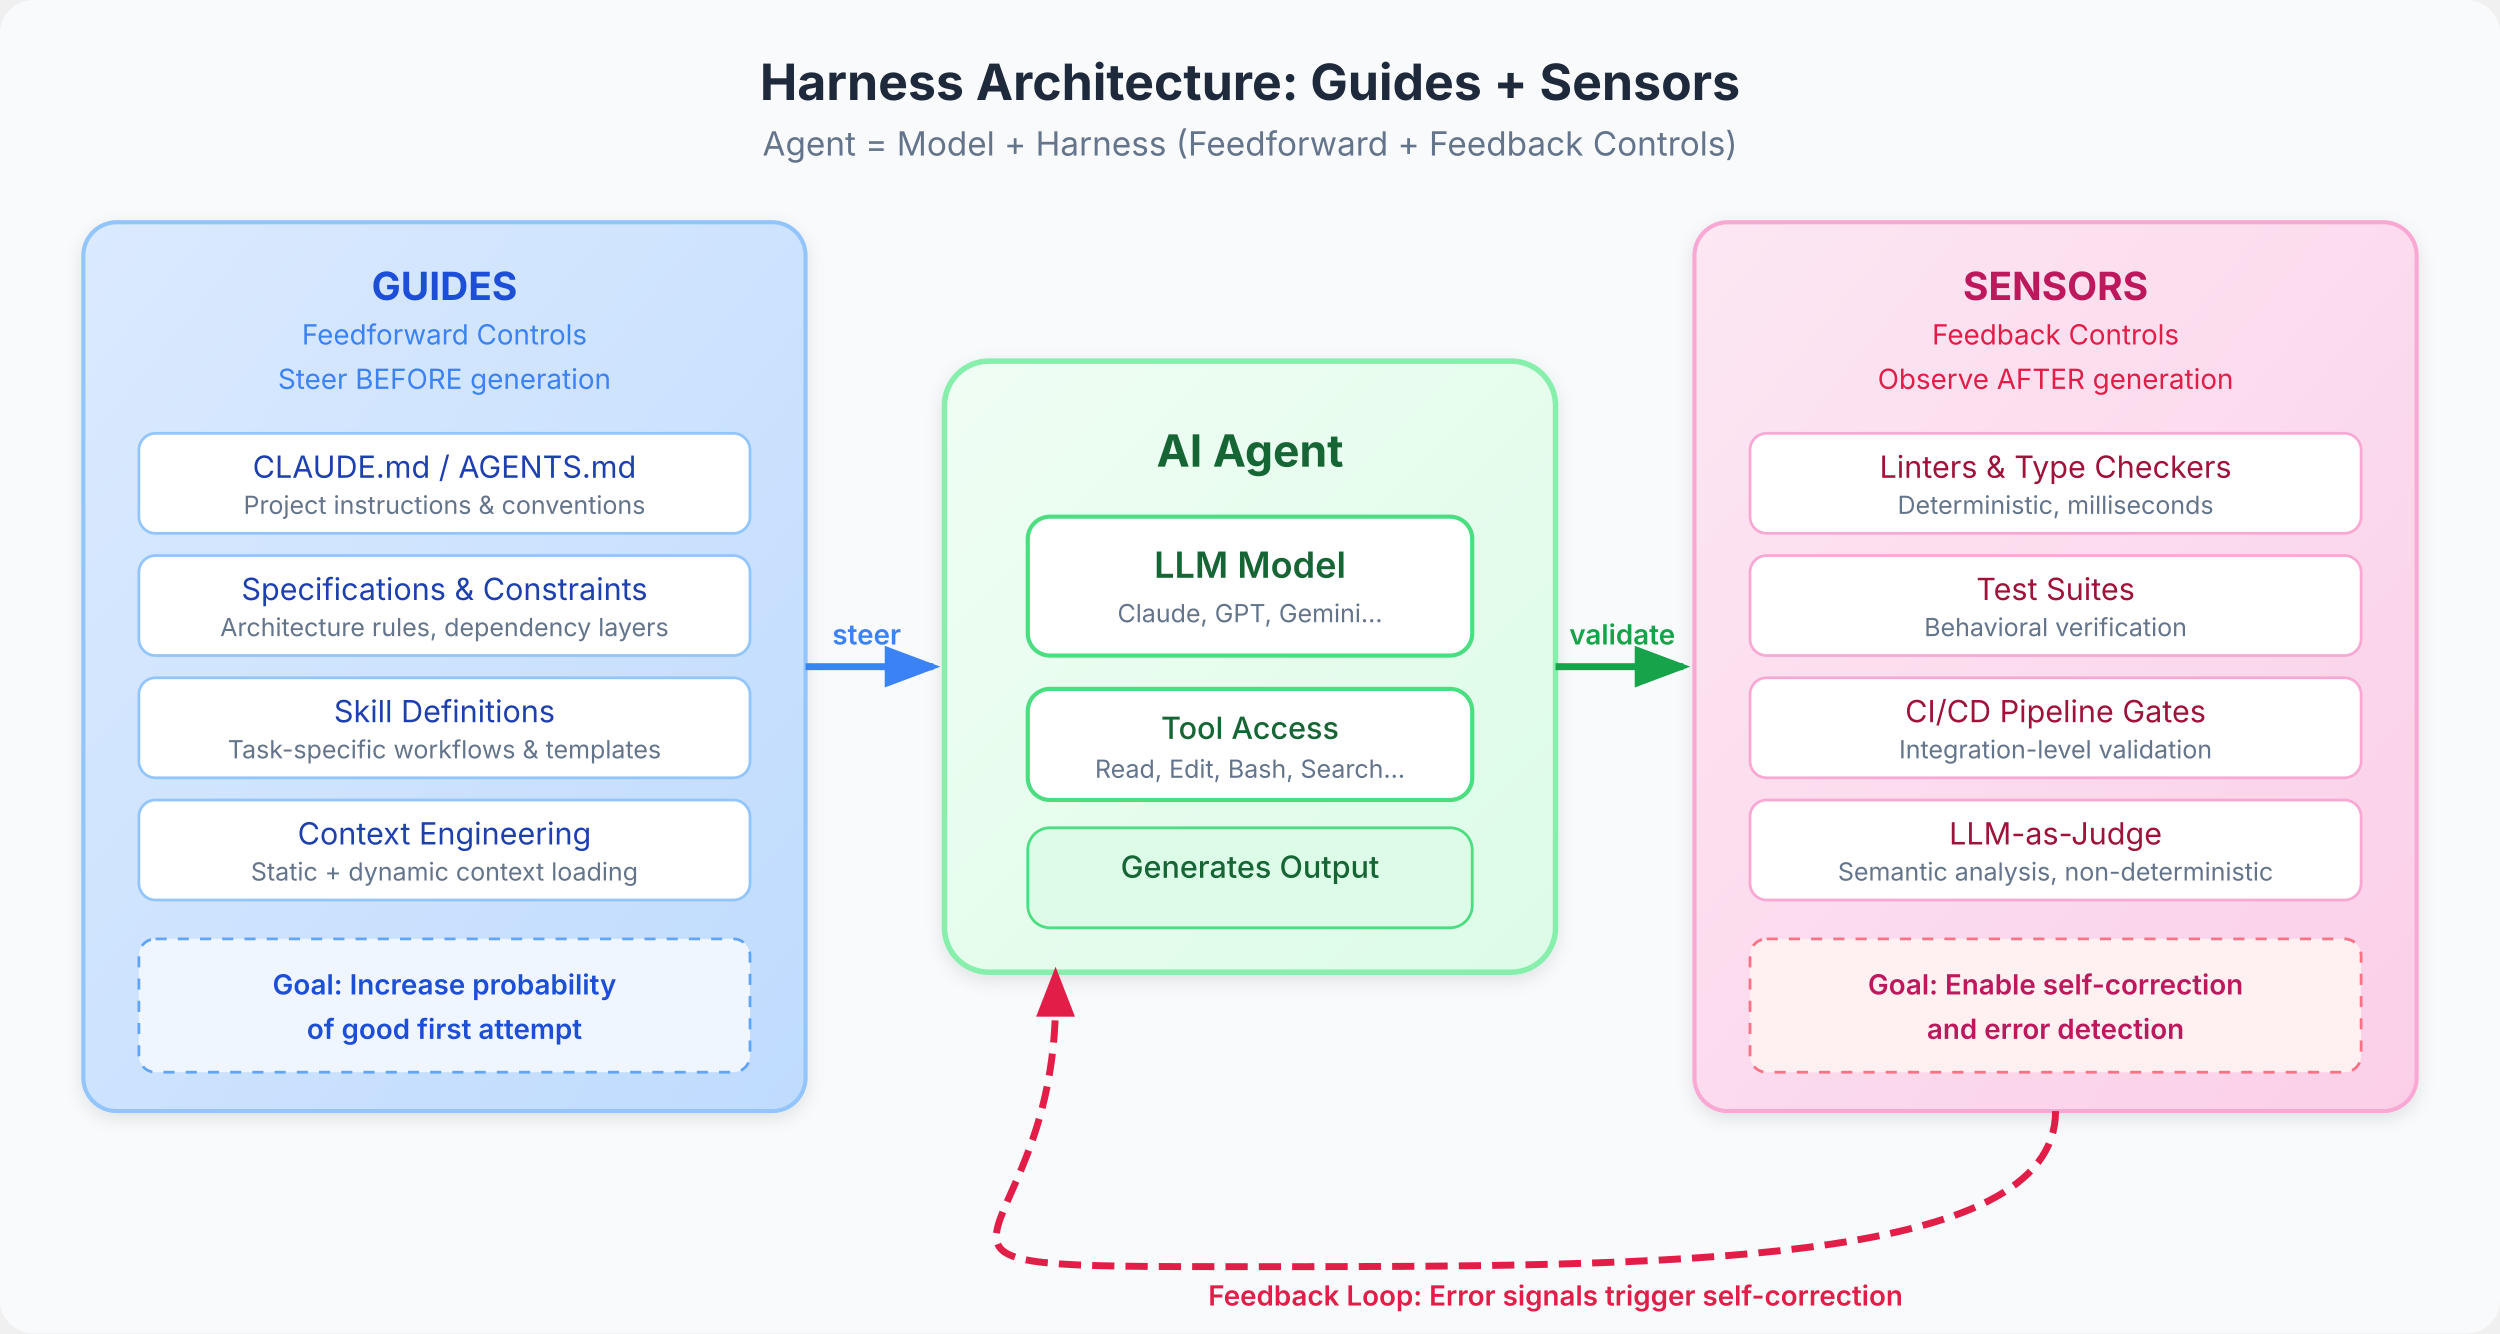
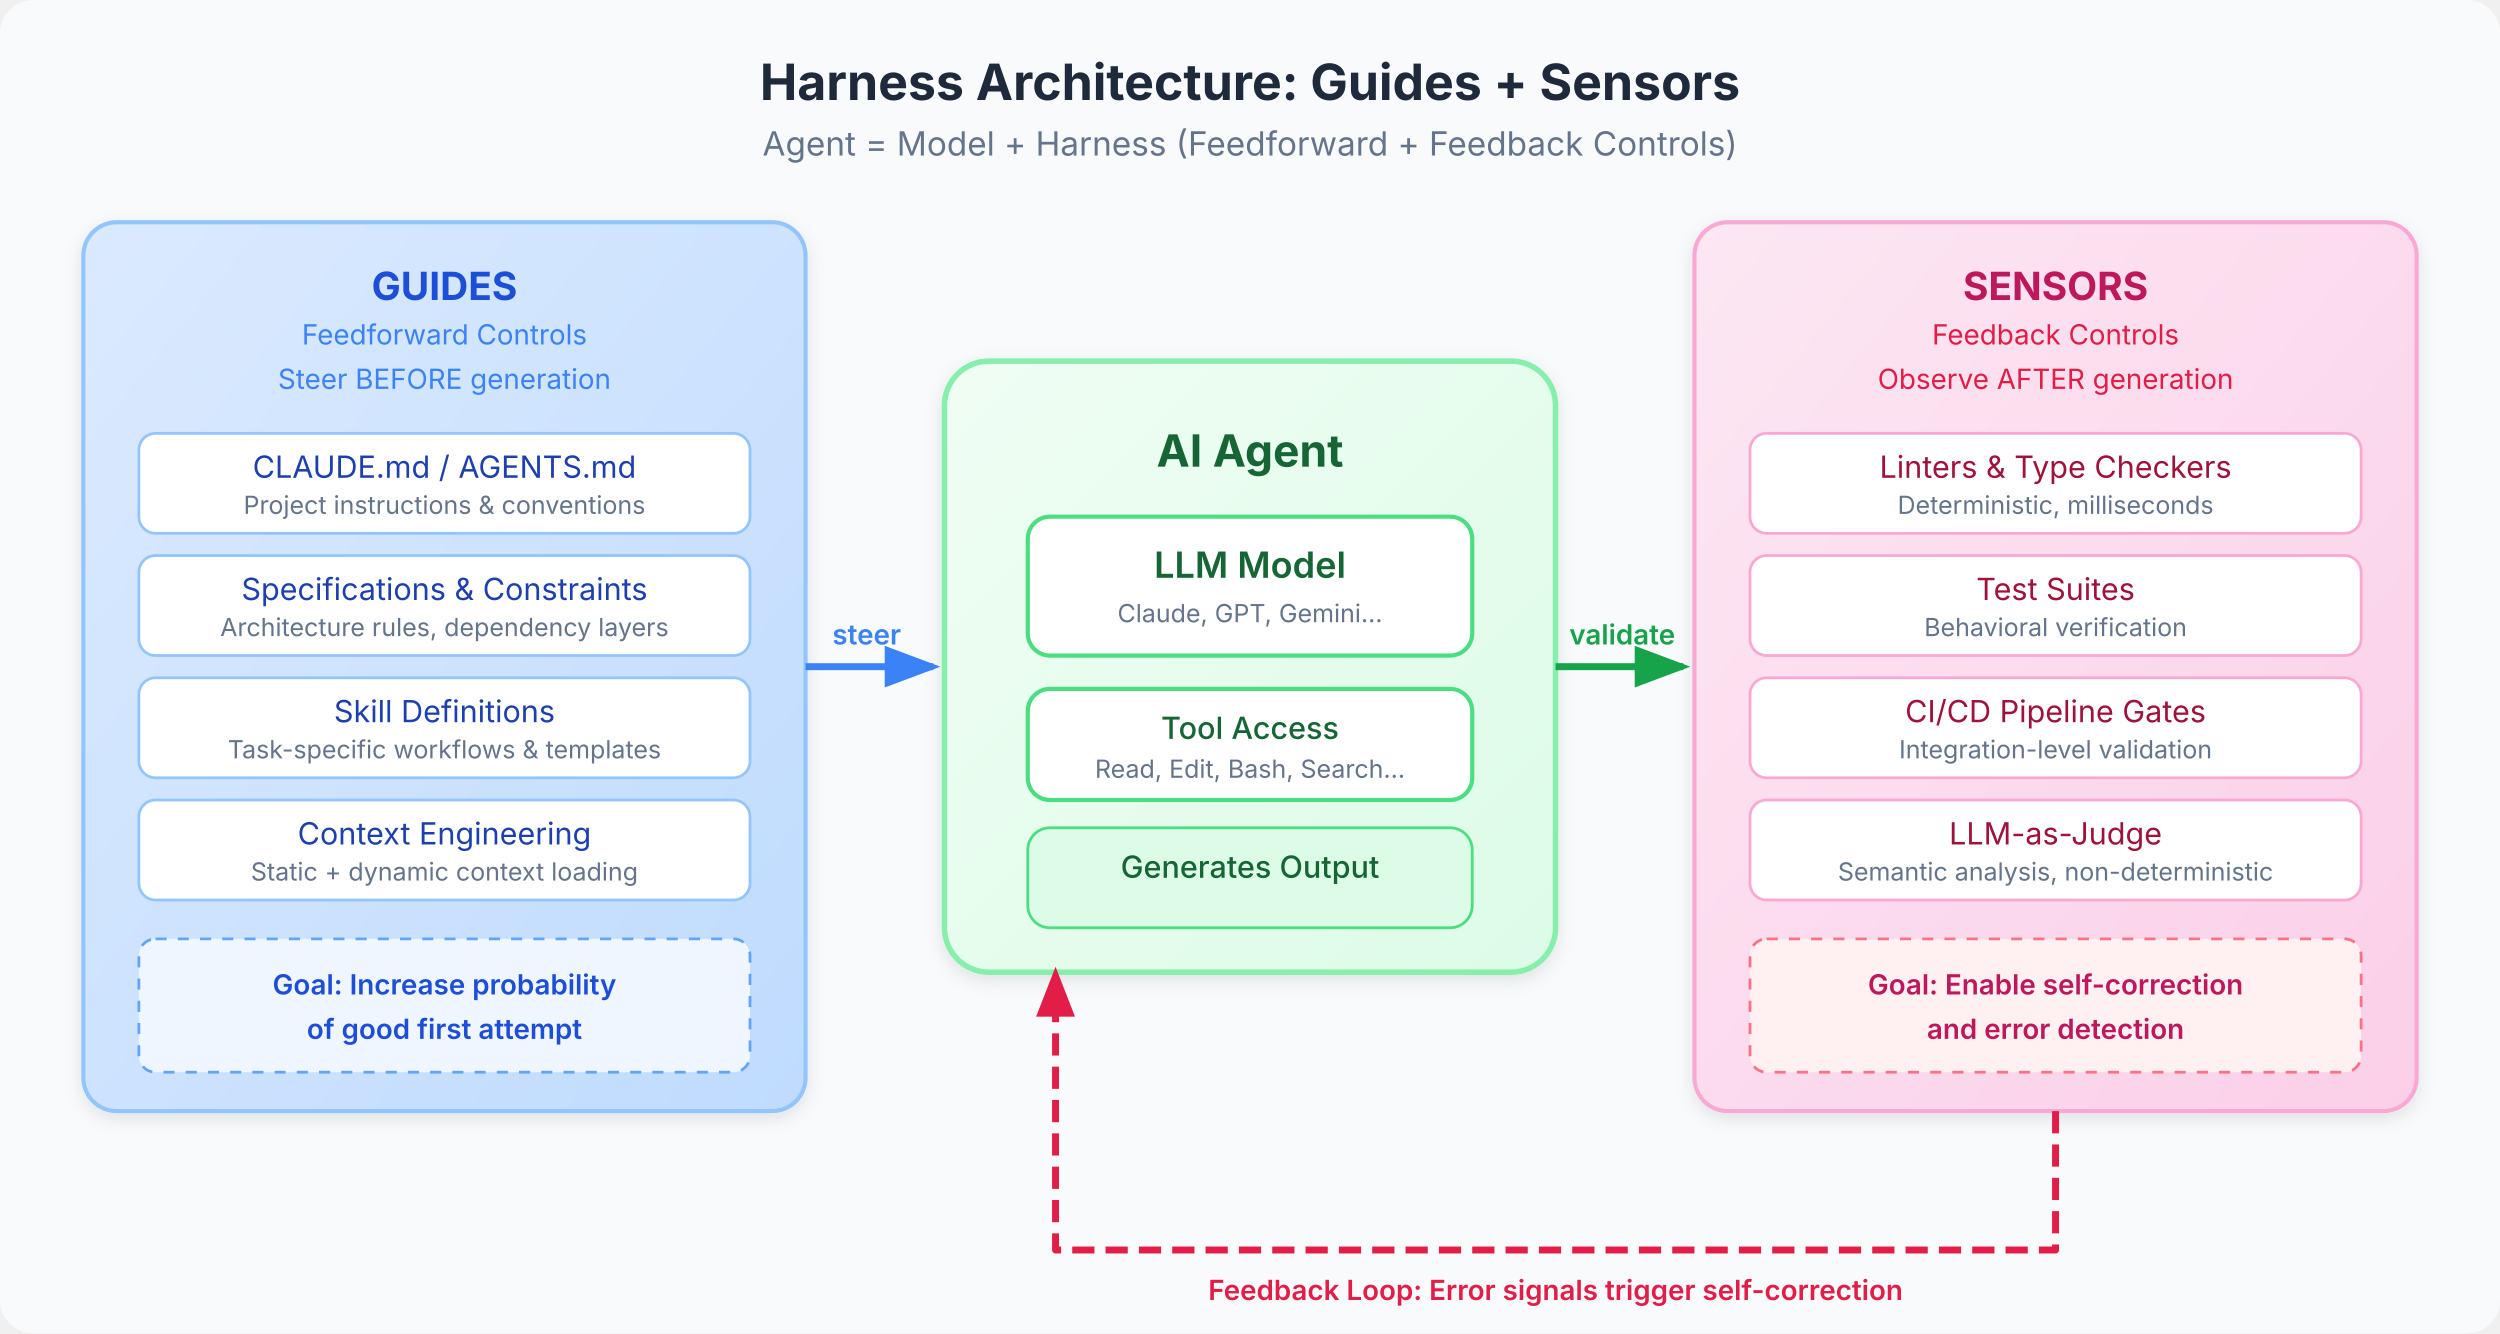
<svg xmlns="http://www.w3.org/2000/svg" viewBox="0 0 900 480" font-family="Inter, system-ui, sans-serif">
  <defs>
    <linearGradient id="guideBg" x1="0%" y1="0%" x2="100%" y2="100%">
      <stop offset="0%" style="stop-color:#dbeafe;stop-opacity:1" />
      <stop offset="100%" style="stop-color:#bfdbfe;stop-opacity:1" />
    </linearGradient>
    <linearGradient id="sensorBg" x1="0%" y1="0%" x2="100%" y2="100%">
      <stop offset="0%" style="stop-color:#fce7f3;stop-opacity:1" />
      <stop offset="100%" style="stop-color:#fbcfe8;stop-opacity:1" />
    </linearGradient>
    <linearGradient id="agentBg" x1="0%" y1="0%" x2="100%" y2="100%">
      <stop offset="0%" style="stop-color:#f0fdf4;stop-opacity:1" />
      <stop offset="100%" style="stop-color:#dcfce7;stop-opacity:1" />
    </linearGradient>
    <linearGradient id="outputBg" x1="0%" y1="0%" x2="100%" y2="100%">
      <stop offset="0%" style="stop-color:#fefce8;stop-opacity:1" />
      <stop offset="100%" style="stop-color:#fef9c3;stop-opacity:1" />
    </linearGradient>
    <marker id="arrowBlue" markerWidth="8" markerHeight="6" refX="7" refY="3" orient="auto">
      <polygon points="0 0, 8 3, 0 6" fill="#3b82f6" />
    </marker>
    <marker id="arrowGreen" markerWidth="8" markerHeight="6" refX="7" refY="3" orient="auto">
      <polygon points="0 0, 8 3, 0 6" fill="#16a34a" />
    </marker>
    <filter id="shadow" x="-4%" y="-4%" width="108%" height="112%">
      <feDropShadow dx="0" dy="2" stdDeviation="3" flood-opacity="0.1" />
    </filter>
  </defs>
  <rect width="900" height="480" rx="12" fill="#f8fafc" />
  <text x="450" y="36" text-anchor="middle" font-size="18" font-weight="700" fill="#1e293b">Harness Architecture: Guides + Sensors</text>
  <text x="450" y="56" text-anchor="middle" font-size="12" fill="#64748b">Agent = Model + Harness (Feedforward + Feedback Controls)</text>
  <rect x="30" y="80" width="260" height="320" rx="12" fill="url(#guideBg)" stroke="#93c5fd" stroke-width="1.5" filter="url(#shadow)" />
  <text x="160" y="108" text-anchor="middle" font-size="14" font-weight="700" fill="#1d4ed8">GUIDES</text>
  <text x="160" y="124" text-anchor="middle" font-size="10" fill="#3b82f6">Feedforward Controls</text>
  <text x="160" y="140" text-anchor="middle" font-size="10" fill="#3b82f6">Steer BEFORE generation</text>
  <rect x="50" y="156" width="220" height="36" rx="6" fill="white" stroke="#93c5fd" stroke-width="1" />
  <text x="160" y="172" text-anchor="middle" font-size="11" fill="#1e40af">CLAUDE.md / AGENTS.md</text>
  <text x="160" y="185" text-anchor="middle" font-size="9" fill="#64748b">Project instructions &amp; conventions</text>
  <rect x="50" y="200" width="220" height="36" rx="6" fill="white" stroke="#93c5fd" stroke-width="1" />
  <text x="160" y="216" text-anchor="middle" font-size="11" fill="#1e40af">Specifications &amp; Constraints</text>
  <text x="160" y="229" text-anchor="middle" font-size="9" fill="#64748b">Architecture rules, dependency layers</text>
  <rect x="50" y="244" width="220" height="36" rx="6" fill="white" stroke="#93c5fd" stroke-width="1" />
  <text x="160" y="260" text-anchor="middle" font-size="11" fill="#1e40af">Skill Definitions</text>
  <text x="160" y="273" text-anchor="middle" font-size="9" fill="#64748b">Task-specific workflows &amp; templates</text>
  <rect x="50" y="288" width="220" height="36" rx="6" fill="white" stroke="#93c5fd" stroke-width="1" />
  <text x="160" y="304" text-anchor="middle" font-size="11" fill="#1e40af">Context Engineering</text>
  <text x="160" y="317" text-anchor="middle" font-size="9" fill="#64748b">Static + dynamic context loading</text>
  <rect x="50" y="338" width="220" height="48" rx="6" fill="#eff6ff" stroke="#60a5fa" stroke-width="1" stroke-dasharray="4" />
  <text x="160" y="358" text-anchor="middle" font-size="10" font-weight="600" fill="#1d4ed8">Goal: Increase probability</text>
  <text x="160" y="374" text-anchor="middle" font-size="10" font-weight="600" fill="#1d4ed8">of good first attempt</text>
  <rect x="340" y="130" width="220" height="220" rx="16" fill="url(#agentBg)" stroke="#86efac" stroke-width="2" filter="url(#shadow)" />
  <text x="450" y="168" text-anchor="middle" font-size="16" font-weight="700" fill="#166534">AI Agent</text>
  <rect x="370" y="186" width="160" height="50" rx="8" fill="white" stroke="#4ade80" stroke-width="1.5" />
  <text x="450" y="208" text-anchor="middle" font-size="13" font-weight="600" fill="#166534">LLM Model</text>
  <text x="450" y="224" text-anchor="middle" font-size="9" fill="#64748b">Claude, GPT, Gemini...</text>
  <rect x="370" y="248" width="160" height="40" rx="8" fill="white" stroke="#4ade80" stroke-width="1.5" />
  <text x="450" y="266" text-anchor="middle" font-size="11" font-weight="500" fill="#166534">Tool Access</text>
  <text x="450" y="280" text-anchor="middle" font-size="9" fill="#64748b">Read, Edit, Bash, Search...</text>
  <rect x="370" y="298" width="160" height="36" rx="8" fill="#dcfce7" stroke="#4ade80" stroke-width="1" />
  <text x="450" y="316" text-anchor="middle" font-size="11" font-weight="500" fill="#166534">Generates Output</text>
  <rect x="610" y="80" width="260" height="320" rx="12" fill="url(#sensorBg)" stroke="#f9a8d4" stroke-width="1.5" filter="url(#shadow)" />
  <text x="740" y="108" text-anchor="middle" font-size="14" font-weight="700" fill="#be185d">SENSORS</text>
  <text x="740" y="124" text-anchor="middle" font-size="10" fill="#e11d48">Feedback Controls</text>
  <text x="740" y="140" text-anchor="middle" font-size="10" fill="#e11d48">Observe AFTER generation</text>
  <rect x="630" y="156" width="220" height="36" rx="6" fill="white" stroke="#f9a8d4" stroke-width="1" />
  <text x="740" y="172" text-anchor="middle" font-size="11" fill="#9f1239">Linters &amp; Type Checkers</text>
  <text x="740" y="185" text-anchor="middle" font-size="9" fill="#64748b">Deterministic, milliseconds</text>
  <rect x="630" y="200" width="220" height="36" rx="6" fill="white" stroke="#f9a8d4" stroke-width="1" />
  <text x="740" y="216" text-anchor="middle" font-size="11" fill="#9f1239">Test Suites</text>
  <text x="740" y="229" text-anchor="middle" font-size="9" fill="#64748b">Behavioral verification</text>
  <rect x="630" y="244" width="220" height="36" rx="6" fill="white" stroke="#f9a8d4" stroke-width="1" />
  <text x="740" y="260" text-anchor="middle" font-size="11" fill="#9f1239">CI/CD Pipeline Gates</text>
  <text x="740" y="273" text-anchor="middle" font-size="9" fill="#64748b">Integration-level validation</text>
  <rect x="630" y="288" width="220" height="36" rx="6" fill="white" stroke="#f9a8d4" stroke-width="1" />
  <text x="740" y="304" text-anchor="middle" font-size="11" fill="#9f1239">LLM-as-Judge</text>
  <text x="740" y="317" text-anchor="middle" font-size="9" fill="#64748b">Semantic analysis, non-deterministic</text>
  <rect x="630" y="338" width="220" height="48" rx="6" fill="#fff1f2" stroke="#fb7185" stroke-width="1" stroke-dasharray="4" />
  <text x="740" y="358" text-anchor="middle" font-size="10" font-weight="600" fill="#be185d">Goal: Enable self-correction</text>
  <text x="740" y="374" text-anchor="middle" font-size="10" font-weight="600" fill="#be185d">and error detection</text>
  <line x1="290" y1="240" x2="336" y2="240" stroke="#3b82f6" stroke-width="2.5" marker-end="url(#arrowBlue)" />
  <text x="312" y="232" text-anchor="middle" font-size="10" font-weight="600" fill="#3b82f6">steer</text>
  <line x1="560" y1="240" x2="606" y2="240" stroke="#16a34a" stroke-width="2.5" marker-end="url(#arrowGreen)" />
  <text x="584" y="232" text-anchor="middle" font-size="10" font-weight="600" fill="#16a34a">validate</text>
-   <path d="M 740 400 C 740 456 600 456 450 456 C 300 456 380 456 380 360" fill="none" stroke="#e11d48" stroke-width="2.5" stroke-dasharray="8,4" />
+   <path d="M 740 400 L 740 450 L 380 450 L 380 360" fill="none" stroke="#e11d48" stroke-width="2.5" stroke-dasharray="8,4" stroke-linejoin="round" />
  <polygon points="373,366 380,348 387,366" fill="#e11d48" />
-   <text x="560" y="470" text-anchor="middle" font-size="10" font-weight="600" fill="#e11d48">Feedback Loop: Error signals trigger self-correction</text>
+   <text x="560" y="468" text-anchor="middle" font-size="10" font-weight="600" fill="#e11d48">Feedback Loop: Error signals trigger self-correction</text>
</svg>
